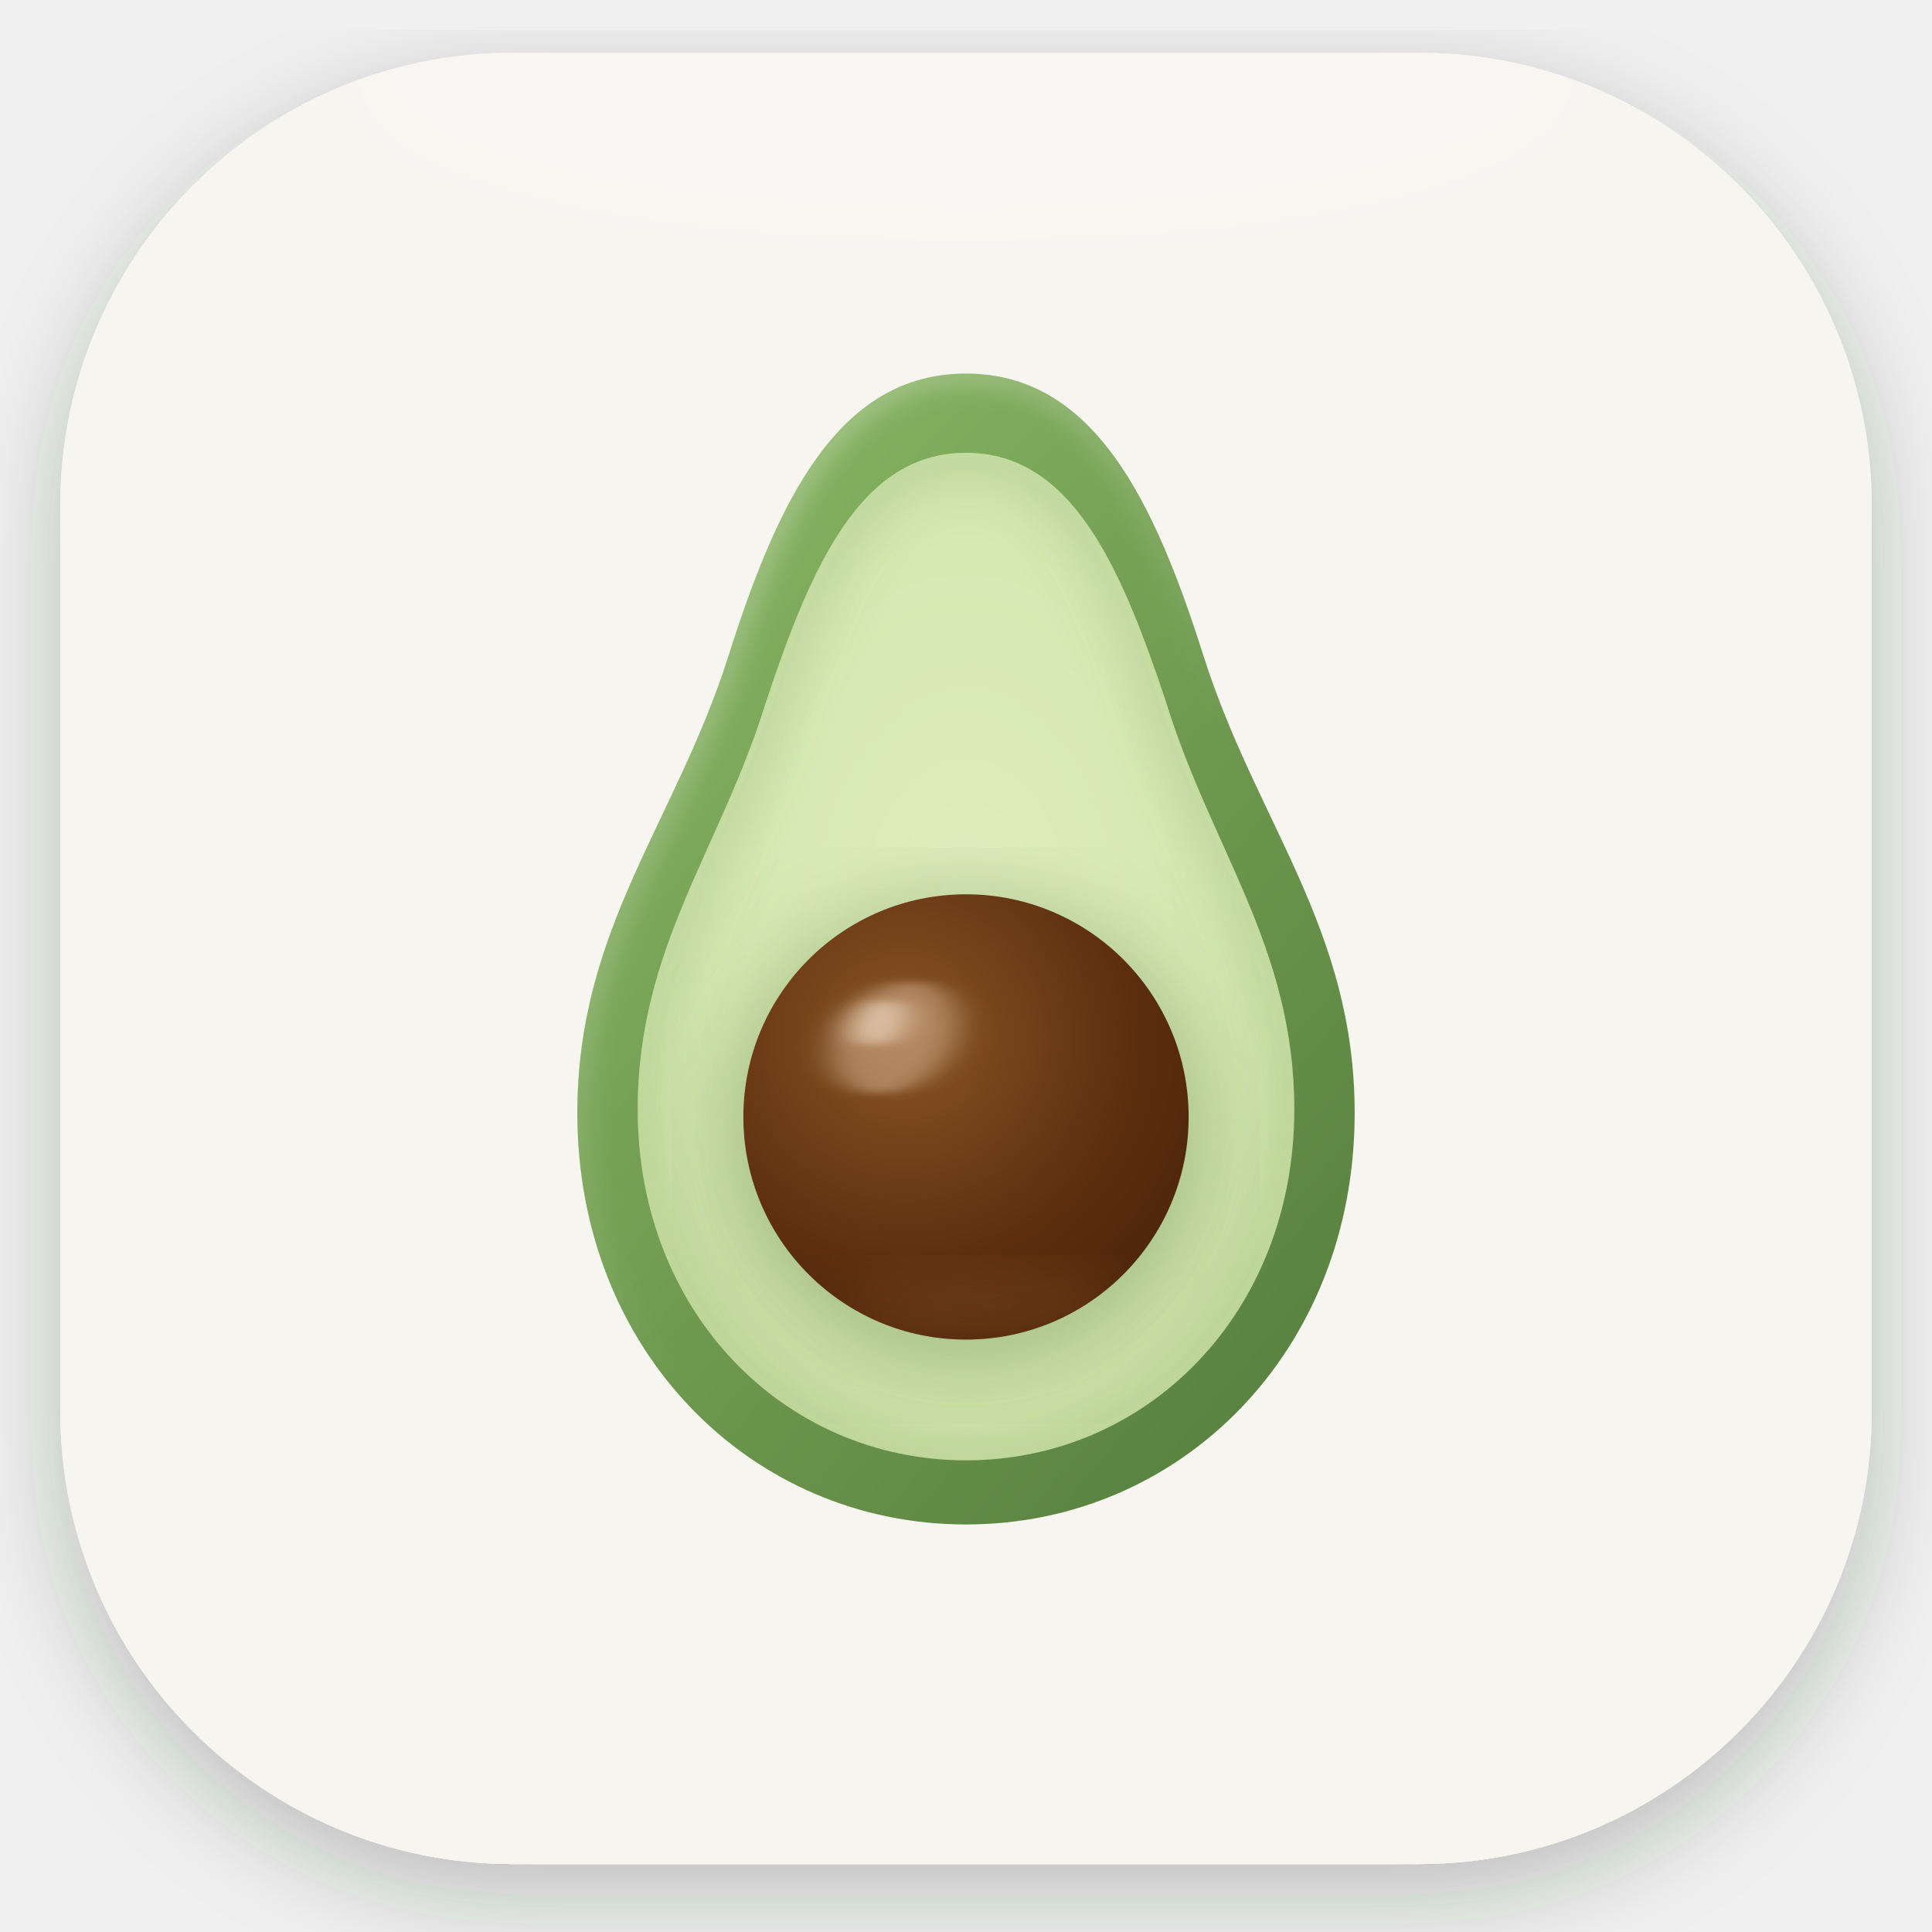
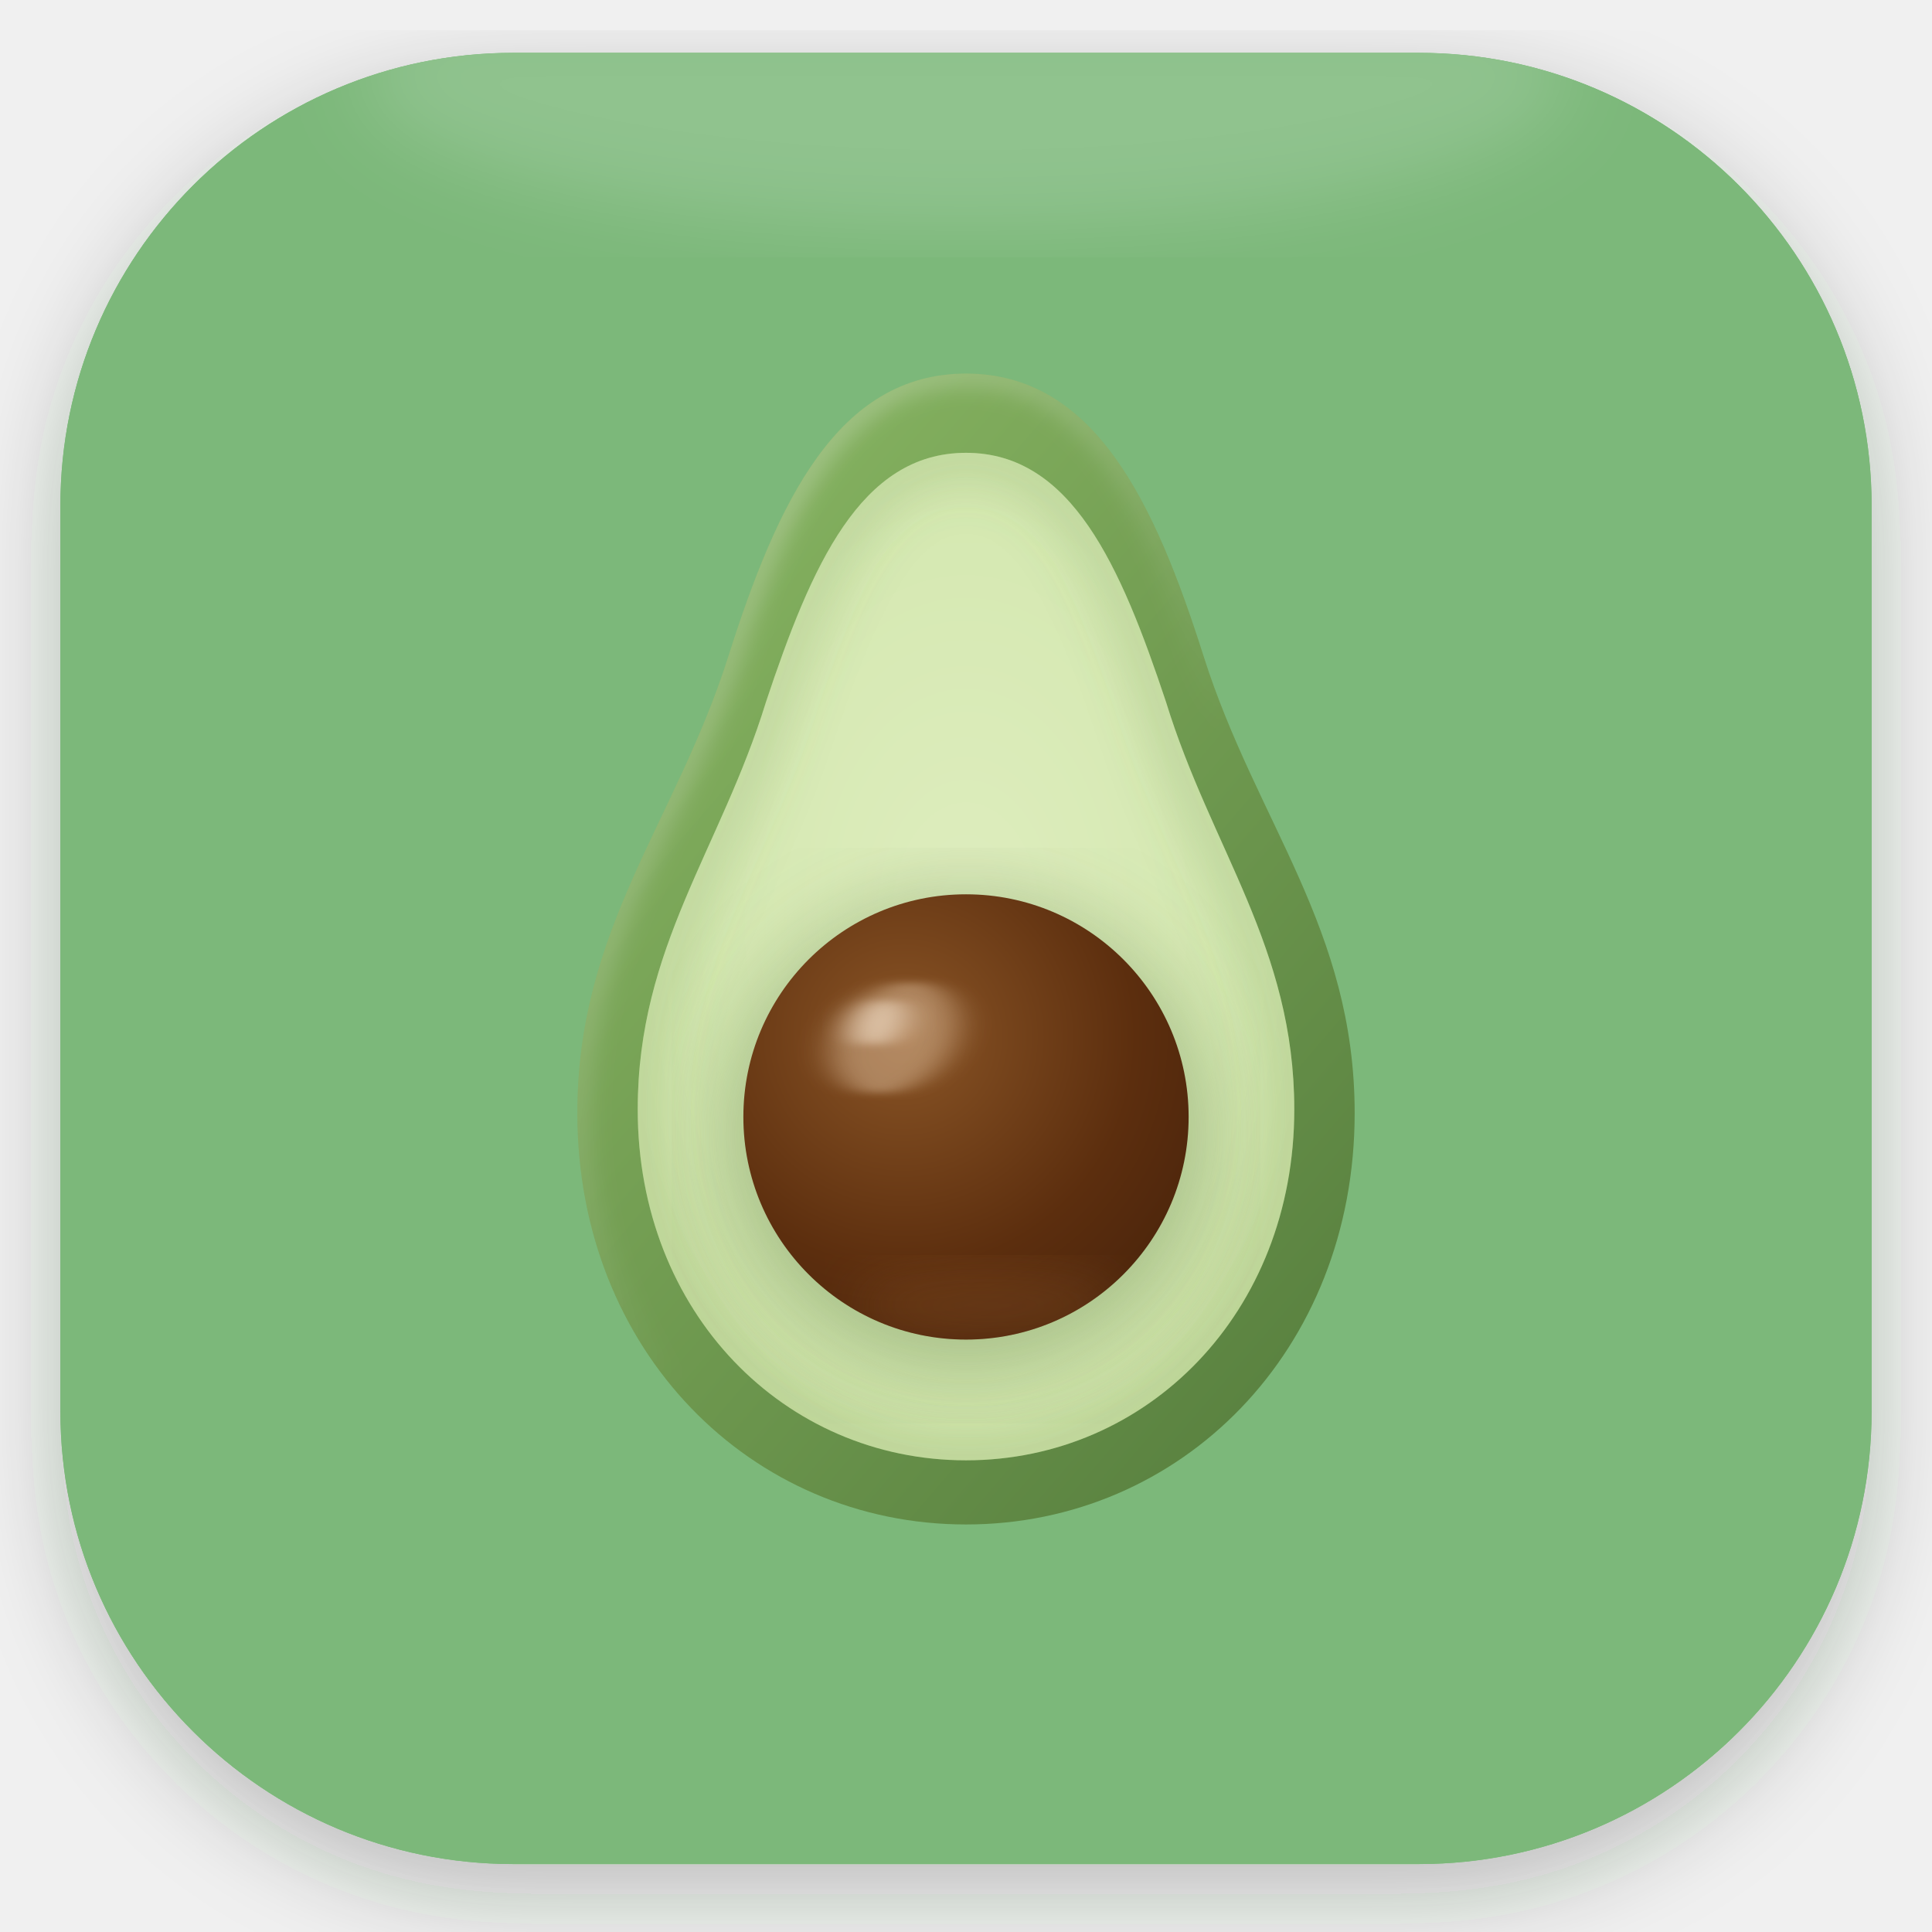
<svg xmlns="http://www.w3.org/2000/svg" width="1024" height="1024" viewBox="0 0 1024 1024">
  <defs>
    <linearGradient id="skin" x1="0.18" y1="0.10" x2="0.84" y2="0.94">
      <stop offset="0" stop-color="#85B260" />
      <stop offset="1" stop-color="#5A8240" />
    </linearGradient>
    <radialGradient id="flesh" cx="0.5" cy="0.46" r="0.66">
      <stop offset="0" stop-color="#DEEDBE" />
      <stop offset="0.68" stop-color="#D4E8B0" />
      <stop offset="1" stop-color="#CBDFA2" />
    </radialGradient>
    <radialGradient id="pit" cx="0.36" cy="0.32" r="0.95">
      <stop offset="0" stop-color="#8A5526" />
      <stop offset="0.55" stop-color="#5C2E0E" />
      <stop offset="1" stop-color="#411F0A" />
    </radialGradient>
    <linearGradient id="edgeLight" x1="0.1" y1="0" x2="0.9" y2="1">
      <stop offset="0" stop-color="#FFFFFF" stop-opacity="0.38" />
      <stop offset="0.55" stop-color="#FFFFFF" stop-opacity="0" />
    </linearGradient>
    <filter id="soft6">
      <feGaussianBlur stdDeviation="6" />
    </filter>
    <filter id="soft14">
      <feGaussianBlur stdDeviation="14" />
    </filter>
    <filter id="soft20">
      <feGaussianBlur stdDeviation="20" />
    </filter>
    <filter id="soft22">
      <feGaussianBlur stdDeviation="22" />
    </filter>
    <filter id="elevation" x="-15%" y="-15%" width="130%" height="130%">
      <feDropShadow dx="0" dy="16" stdDeviation="24" flood-color="#1A3020" flood-opacity="0.25" />
    </filter>
    <clipPath id="squircleClip">
      <rect x="32" y="28" width="960" height="960" rx="240" />
    </clipPath>
    <clipPath id="rimClip">
      <path d="M 512 198 C 580 198 612 266 638 348 C 666 436 718 492 718 590 C 718 716 626 808 512 808 C 398 808 306 716 306 590 C 306 492 358 436 386 348 C 412 266 444 198 512 198 Z" />
    </clipPath>
    <clipPath id="fleshClip">
      <path d="M 512 240 C 568 240 594 300 618 372 C 642 450 686 502 686 588 C 686 696 608 774 512 774 C 416 774 338 696 338 588 C 338 502 382 450 406 372 C 430 300 456 240 512 240 Z" />
    </clipPath>
    <clipPath id="pitClip">
      <circle cx="512" cy="592" r="118" />
    </clipPath>
  </defs>
-   <rect x="32" y="28" width="960" height="960" rx="240" fill="#F7F5F0" filter="url(#elevation)" />
-   <rect x="32" y="28" width="960" height="960" rx="240" fill="#F7F5F0" />
+   <rect x="32" y="28" width="960" height="960" rx="240" fill="#7CB87A" filter="url(#elevation)" />
+   <rect x="32" y="28" width="960" height="960" rx="240" fill="#7CB87A" />
  <g clip-path="url(#squircleClip)">
    <ellipse cx="512" cy="40" rx="320" ry="80" fill="#FFFFFF" opacity="0.15" filter="url(#soft20)" />
  </g>
  <path fill="url(#skin)" d="     M 512 198     C 580 198 612 266 638 348     C 666 436 718 492 718 590     C 718 716 626 808 512 808     C 398 808 306 716 306 590     C 306 492 358 436 386 348     C 412 266 444 198 512 198 Z" />
  <g clip-path="url(#rimClip)">
    <path fill="none" stroke="url(#edgeLight)" stroke-width="12" filter="url(#soft6)" d="       M 512 198       C 580 198 612 266 638 348       C 666 436 718 492 718 590       C 718 716 626 808 512 808       C 398 808 306 716 306 590       C 306 492 358 436 386 348       C 412 266 444 198 512 198 Z" />
  </g>
  <path fill="url(#flesh)" d="     M 512 240     C 568 240 594 300 618 372     C 642 450 686 502 686 588     C 686 696 608 774 512 774     C 416 774 338 696 338 588     C 338 502 382 450 406 372     C 430 300 456 240 512 240 Z" />
  <g clip-path="url(#fleshClip)">
    <path fill="none" stroke="#69904A" stroke-opacity="0.28" stroke-width="22" filter="url(#soft14)" d="       M 512 240       C 568 240 594 300 618 372       C 642 450 686 502 686 588       C 686 696 608 774 512 774       C 416 774 338 696 338 588       C 338 502 382 450 406 372       C 430 300 456 240 512 240 Z" />
    <ellipse cx="512" cy="602" rx="130" ry="127" fill="#4A6B33" opacity="0.32" filter="url(#soft22)" />
  </g>
  <circle cx="512" cy="592" r="118" fill="url(#pit)" />
  <g clip-path="url(#pitClip)">
    <ellipse cx="474" cy="550" rx="36" ry="27" transform="rotate(-32 474 550)" fill="#F2D7B8" opacity="0.40" filter="url(#soft6)" />
    <ellipse cx="466" cy="542" rx="15" ry="11" transform="rotate(-32 466 542)" fill="#FFF1DE" opacity="0.55" filter="url(#soft6)" />
    <ellipse cx="524" cy="692" rx="72" ry="22" fill="#8A5526" opacity="0.30" filter="url(#soft14)" />
  </g>
</svg>
